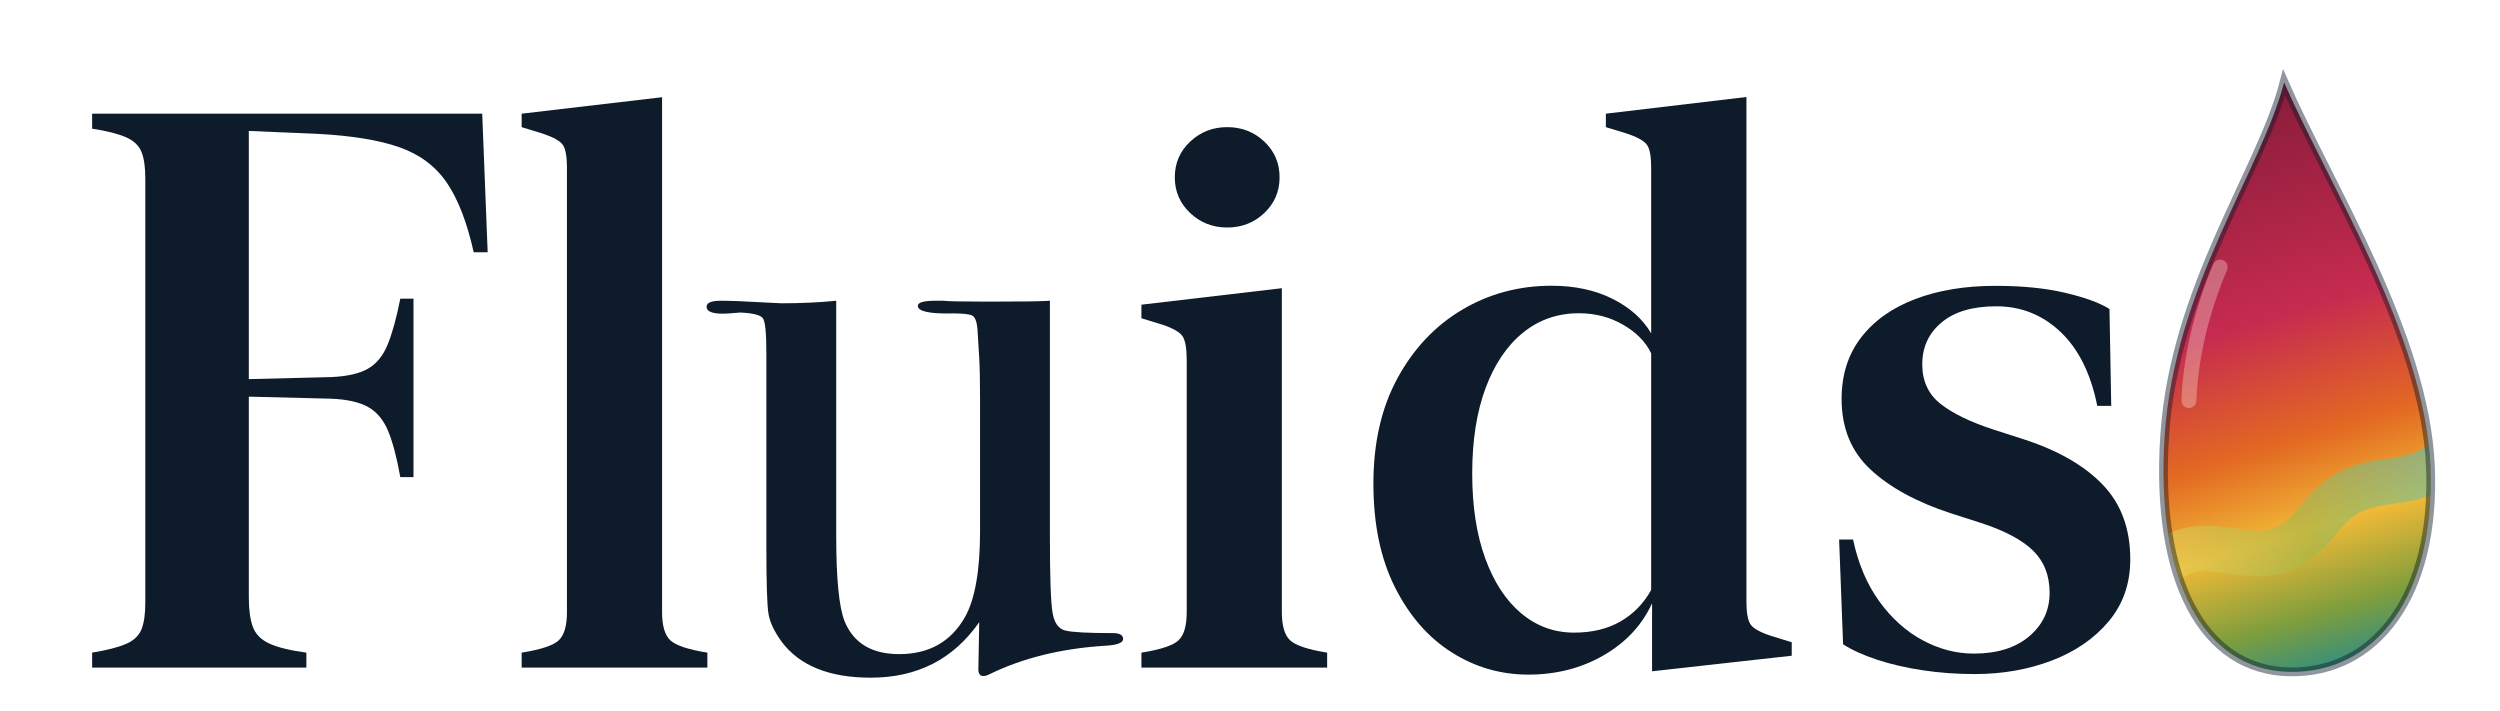
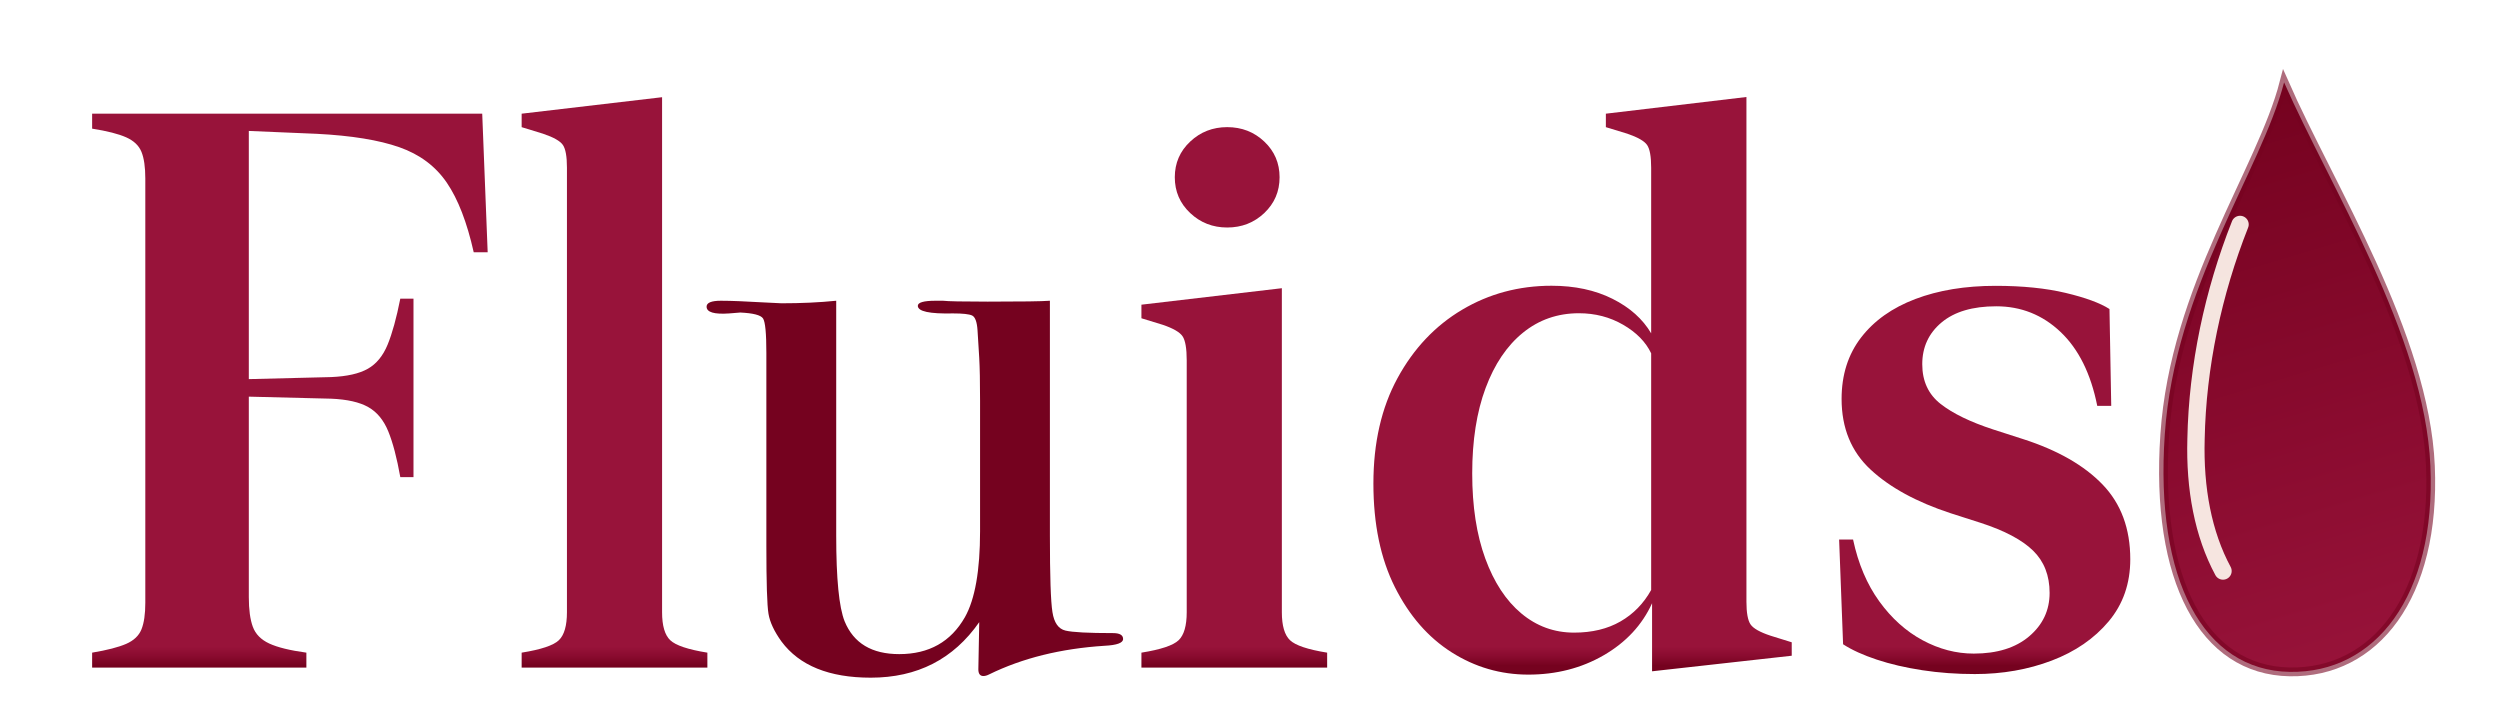
<svg xmlns="http://www.w3.org/2000/svg" viewBox="0 5 176 50" role="img" aria-labelledby="title desc">
  <defs>
+     <linearGradient id="brand-burgundy" x1="0" y1="5" x2="0" y2="55" gradientUnits="userSpaceOnUse">
+       <stop offset="0" stop-color="#75021F" />
+       <stop offset=".5" stop-color="#8A0B2F" />
+       <stop offset="1" stop-color="#98133A" />
+     </linearGradient>
    <clipPath id="juice-drop">
      <path d="M160.8 10.8C159.2 17 153.1 25.2 152.4 35.6C151.7 45.8 155.1 52.2 161.2 52.3C167.2 52.4 171.5 47 171.1 37.8C170.7 28.6 164 18.1 160.8 10.8Z" />
    </clipPath>
    <linearGradient id="juice-spectrum" x1="156" y1="12" x2="168" y2="52" gradientUnits="userSpaceOnUse">
-       <stop offset="0" stop-color="#871c3a" />
-       <stop offset=".38" stop-color="#c62b4f" />
-       <stop offset=".59" stop-color="#e36922" />
-       <stop offset=".74" stop-color="#f0b936" />
-       <stop offset=".88" stop-color="#7f9e3d" />
-       <stop offset="1" stop-color="#238b8d" />
-     </linearGradient>
-     <linearGradient id="juice-current" x1="152" y1="47" x2="172" y2="36" gradientUnits="userSpaceOnUse">
-       <stop offset="0" stop-color="#f8d45a" />
-       <stop offset=".48" stop-color="#a1b84b" />
-       <stop offset="1" stop-color="#55c4bd" />
+       <stop offset="0" stop-color="#75021F" />
+       <stop offset=".58" stop-color="#8A0B2F" />
+       <stop offset="1" stop-color="#98133A" />
    </linearGradient>
  </defs>
-   <g fill="#0d1b2a">
+   <g fill="url(#brand-burgundy)">
    <path d="M1071.927 1444 1086.134 1082.736H1049.756Q1023.573 1199.659 979.617 1264.091Q935.66 1328.523 855.921 1356.553Q776.181 1384.582 641.256 1391.496L463.463 1399.005V752.063L678.096 757.381Q740.051 759.986 773.653 778.995Q807.256 798.003 825.314 841.941Q843.372 885.878 858.367 961.84H892.749V496.583H858.367Q844.932 572.11 826.956 616.002Q808.979 659.893 774.833 679.165Q740.686 698.437 678.096 701.041L463.463 706.359V183.875Q463.463 134.875 473.959 106.345Q484.456 77.815 516.735 62.821Q549.013 47.827 613.529 39.008V0H55.017V39.008Q113.915 48.866 143.776 61.904Q173.637 74.942 183.645 99.771Q193.653 124.6 193.653 168.963V1275.037Q193.653 1319.837 183.645 1344.447Q173.637 1369.058 143.776 1382.369Q113.915 1395.681 55.017 1404.992V1444Z" transform="translate(5.000 52) scale(0.027006 -0.027006)" />
    <path d="M413.809 1486.955V144.432Q413.809 91.677 435.095 71.426Q456.381 51.175 531.893 39.008V0H47.734V39.008Q123.683 51.175 144.751 71.426Q165.818 91.677 165.818 144.432V1303.399Q165.818 1347.146 155.175 1362.545Q144.532 1377.944 103.353 1391.823L47.734 1408.874V1444Z" transform="translate(35.435 52) scale(0.027006 -0.027006)" />
    <path d="M24 -1.633C24 -1.41 23.648 -1.281 22.945 -1.246C20.449 -1.086 18.258 -.543 16.367 .383C16.238 .449 16.129 .48 16.031 .48C15.84 .48 15.742 .352 15.742 .098L15.793 -2.594C14.32 -.48 12.258 .574 9.602 .574C7.234 .574 5.535 -.113 4.512 -1.488C4.098 -2.062 3.848 -2.594 3.77 -3.07C3.688 -3.551 3.648 -4.848 3.648 -6.961V-17.953C3.648 -19.074 3.586 -19.727 3.457 -19.922C3.328 -20.113 2.895 -20.223 2.16 -20.258L1.535 -20.207C.672 -20.145 .238 -20.273 .238 -20.594C.238 -20.816 .512 -20.93 1.055 -20.93C1.633 -20.93 2.465 -20.895 3.551 -20.832C4.094 -20.801 4.414 -20.785 4.512 -20.785C5.633 -20.785 6.672 -20.832 7.633 -20.93V-7.535C7.633 -5.07 7.793 -3.441 8.113 -2.641C8.625 -1.391 9.664 -.77 11.23 -.77C12.926 -.77 14.176 -1.473 14.977 -2.879C15.551 -3.902 15.84 -5.535 15.84 -7.777V-15.215C15.84 -16.305 15.824 -17.121 15.793 -17.664L15.695 -19.246C15.664 -19.727 15.559 -20.008 15.383 -20.09C15.207 -20.168 14.848 -20.207 14.305 -20.207C12.961 -20.176 12.289 -20.32 12.289 -20.641C12.289 -20.832 12.625 -20.93 13.297 -20.93H13.727C13.984 -20.898 14.832 -20.879 16.273 -20.879C18.191 -20.879 19.375 -20.895 19.824 -20.93V-7.535C19.824 -5.23 19.871 -3.777 19.969 -3.168C20.062 -2.559 20.312 -2.207 20.711 -2.113C21.113 -2.016 22.016 -1.969 23.426 -1.969C23.809 -1.969 24 -1.855 24 -1.633Z" transform="translate(49.45 52) scale(1.234)" />
    <path d="M413.809 989.049V144.432Q413.809 91.677 435.095 71.426Q456.381 51.175 531.893 39.008V0H47.734V39.008Q123.683 51.175 144.751 71.426Q165.818 91.677 165.818 144.432V800.85Q165.818 847.203 155.175 863.439Q144.532 879.675 103.353 893.645L47.734 910.696V946.094ZM271.311 1147.279Q214.832 1147.279 174.787 1185.054Q134.741 1222.828 134.741 1278.294Q134.741 1333.588 174.834 1371.257Q214.928 1408.927 271.311 1408.927Q328.248 1408.927 368.064 1371.257Q407.881 1333.588 407.881 1278.294Q407.881 1222.828 368.064 1185.054Q328.248 1147.279 271.311 1147.279Z" transform="translate(79.067 52) scale(0.027006 -0.027006)" />
    <path d="M80.485 479.741Q80.485 639.352 143.493 754.905Q206.501 870.458 311.853 932.959Q417.204 995.461 544.886 995.461Q635.734 995.461 703.718 961.425Q771.703 927.39 804.557 871.389V1303.036Q804.557 1346.783 794.05 1362.237Q783.543 1377.69 742.454 1391.823L686.473 1408.874V1444L1052.91 1487.499V171.867Q1052.91 128.648 1063.554 112.757Q1074.197 96.866 1116.102 83.08L1170.994 66.029V30.994L806.916 -9.596V167.801Q768.118 82.755 680.917 32.254Q593.717 -18.247 484.288 -18.247Q376.06 -18.247 284.308 39.948Q192.557 98.142 136.521 209.708Q80.485 321.273 80.485 479.741ZM338.075 506.26Q338.075 377.539 372.103 284.456Q406.131 191.373 466.036 141.294Q525.942 91.214 603.677 91.214Q673.895 91.214 724.515 120.324Q775.134 149.435 804.557 202.383V819.333Q783.322 863.815 731.489 893.801Q679.655 923.787 616.236 923.787Q532.888 923.787 470.307 873.007Q407.726 822.227 372.901 728.637Q338.075 635.047 338.075 506.26Z" transform="translate(94.514 52) scale(0.027006 -0.027006)" />
    <path d="M87.973 700.473Q87.973 794.529 138.808 860.516Q189.644 926.504 280.226 960.873Q370.809 995.242 489.349 995.242Q594.543 995.242 672.088 976.767Q749.632 958.293 786.322 934.794L790.899 682.398H754.431Q729.373 808.075 658.819 874.986Q588.266 941.898 491.072 941.898Q398.977 941.898 348.62 899.814Q298.263 857.73 298.263 790.924Q298.263 724.845 346.105 687.376Q393.947 649.907 483.344 620.751L561.548 595.566Q696.361 552.14 768.447 477.138Q840.533 402.136 840.533 282.402Q840.533 187.674 784.214 120.515Q727.895 53.356 635.614 18.28Q543.333 -16.796 435.344 -16.796Q363.817 -16.796 298.338 -6.781Q232.859 3.233 179.525 20.918Q126.19 38.603 91.891 60.852L81.541 333.819H117.918Q138.032 239.333 186.168 172.818Q234.305 106.303 299.026 71.426Q363.747 36.549 432.531 36.549Q524.032 36.549 577.138 81.693Q630.243 126.838 630.243 194.753Q630.243 262.766 587.306 304.804Q544.369 346.841 450.908 377.248L372.342 402.434Q239.211 446.045 163.592 516.242Q87.973 586.438 87.973 700.473Z" transform="translate(127.272 52) scale(0.027006 -0.027006)" />
  </g>
  <g clip-path="url(#juice-drop)">
    <rect x="151" y="9.5" width="22" height="44" fill="url(#juice-spectrum)" />
-     <path d="M150.5 46.8C155 39.8 158.7 47.4 163.2 41.6C166.6 37.2 169.7 40.5 173 36.5" fill="none" stroke="url(#juice-current)" stroke-width="3.2" stroke-linecap="round" opacity=".58" />
-     <path d="M156.3 23.8C154.9 27.1 154.2 30.4 154.1 33.2" fill="none" stroke="#fff8ea" stroke-width="1.05" stroke-linecap="round" opacity=".31" />
+     <path d="M157.7 20.8C155.8 25.6 154.7 30.8 154.6 35.9C154.5 39.4 155.1 42.6 156.5 45.2" fill="none" stroke="#FFF7EF" stroke-width="1.22" stroke-linecap="round" opacity=".92" />
  </g>
-   <path fill="none" stroke="#0d1b2a" stroke-opacity=".46" stroke-width=".62" d="M160.8 10.8C159.2 17 153.1 25.2 152.4 35.6C151.7 45.8 155.1 52.2 161.2 52.3C167.2 52.4 171.5 47 171.1 37.8C170.7 28.6 164 18.1 160.8 10.8Z" />
+   <path fill="none" stroke="#75021F" stroke-opacity=".58" stroke-width=".62" d="M160.8 10.8C159.2 17 153.1 25.2 152.4 35.6C151.7 45.8 155.1 52.2 161.2 52.3C167.2 52.4 171.5 47 171.1 37.8C170.7 28.6 164 18.1 160.8 10.8Z" />
</svg>
